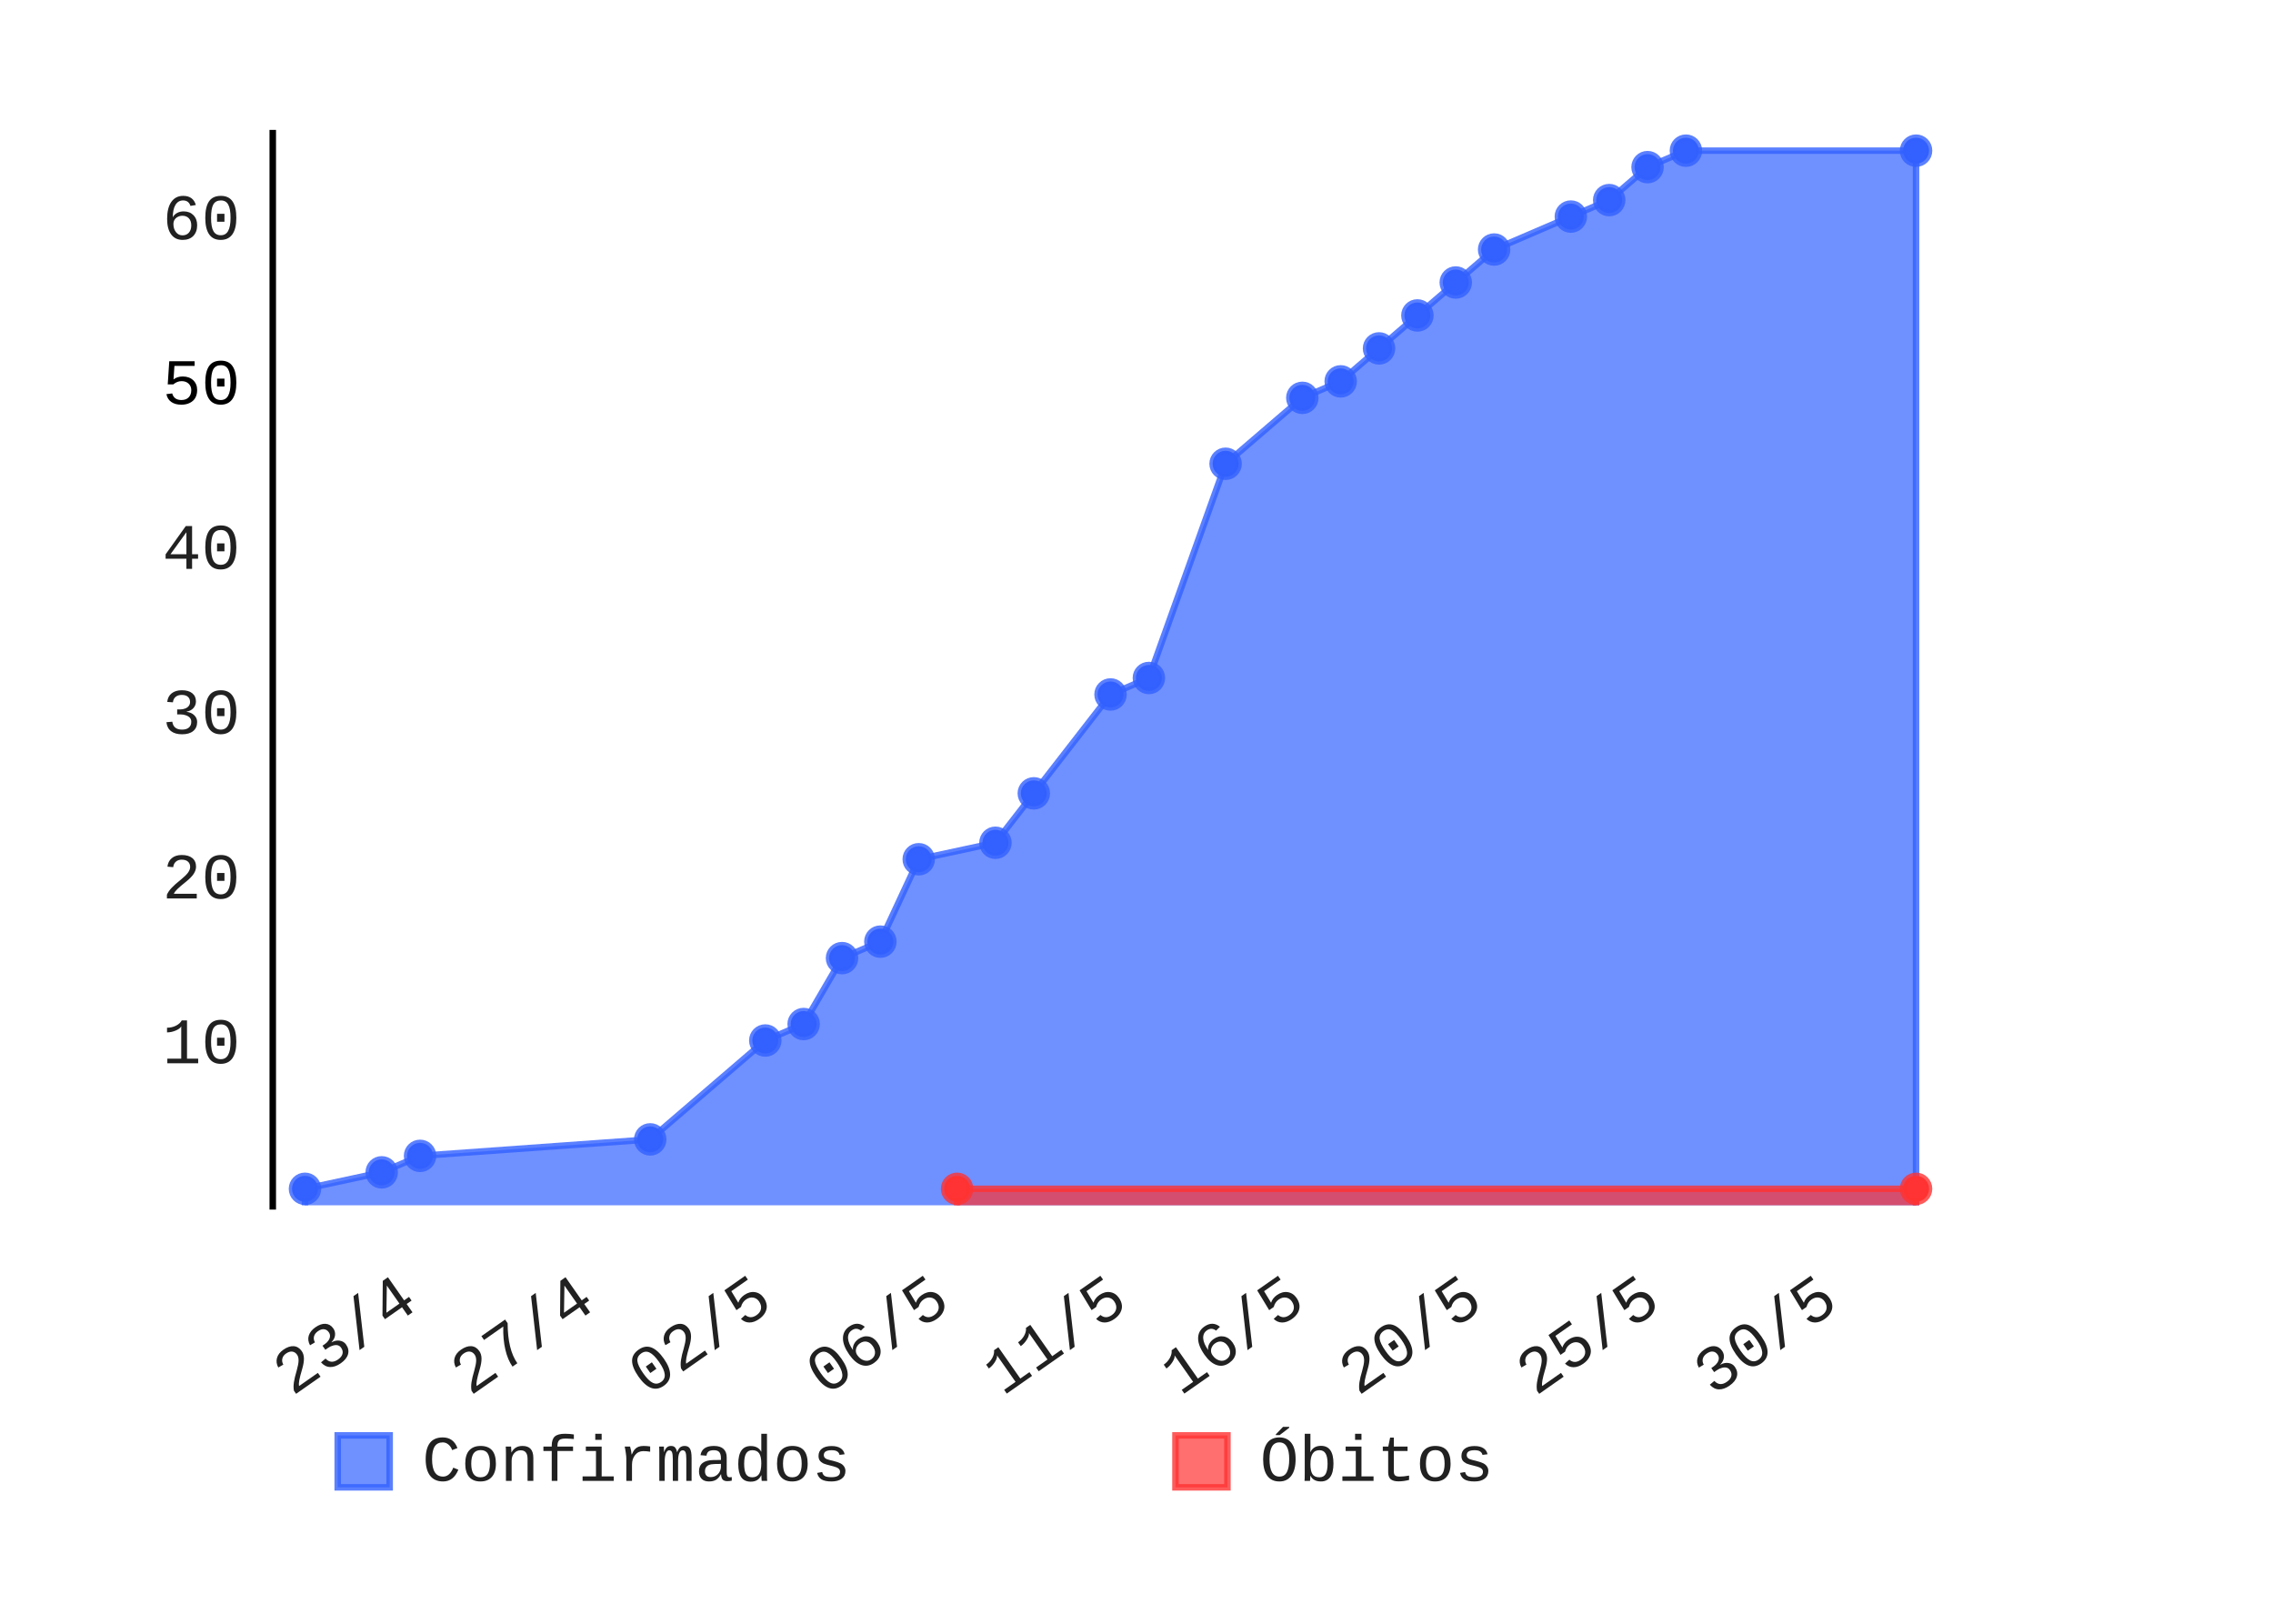
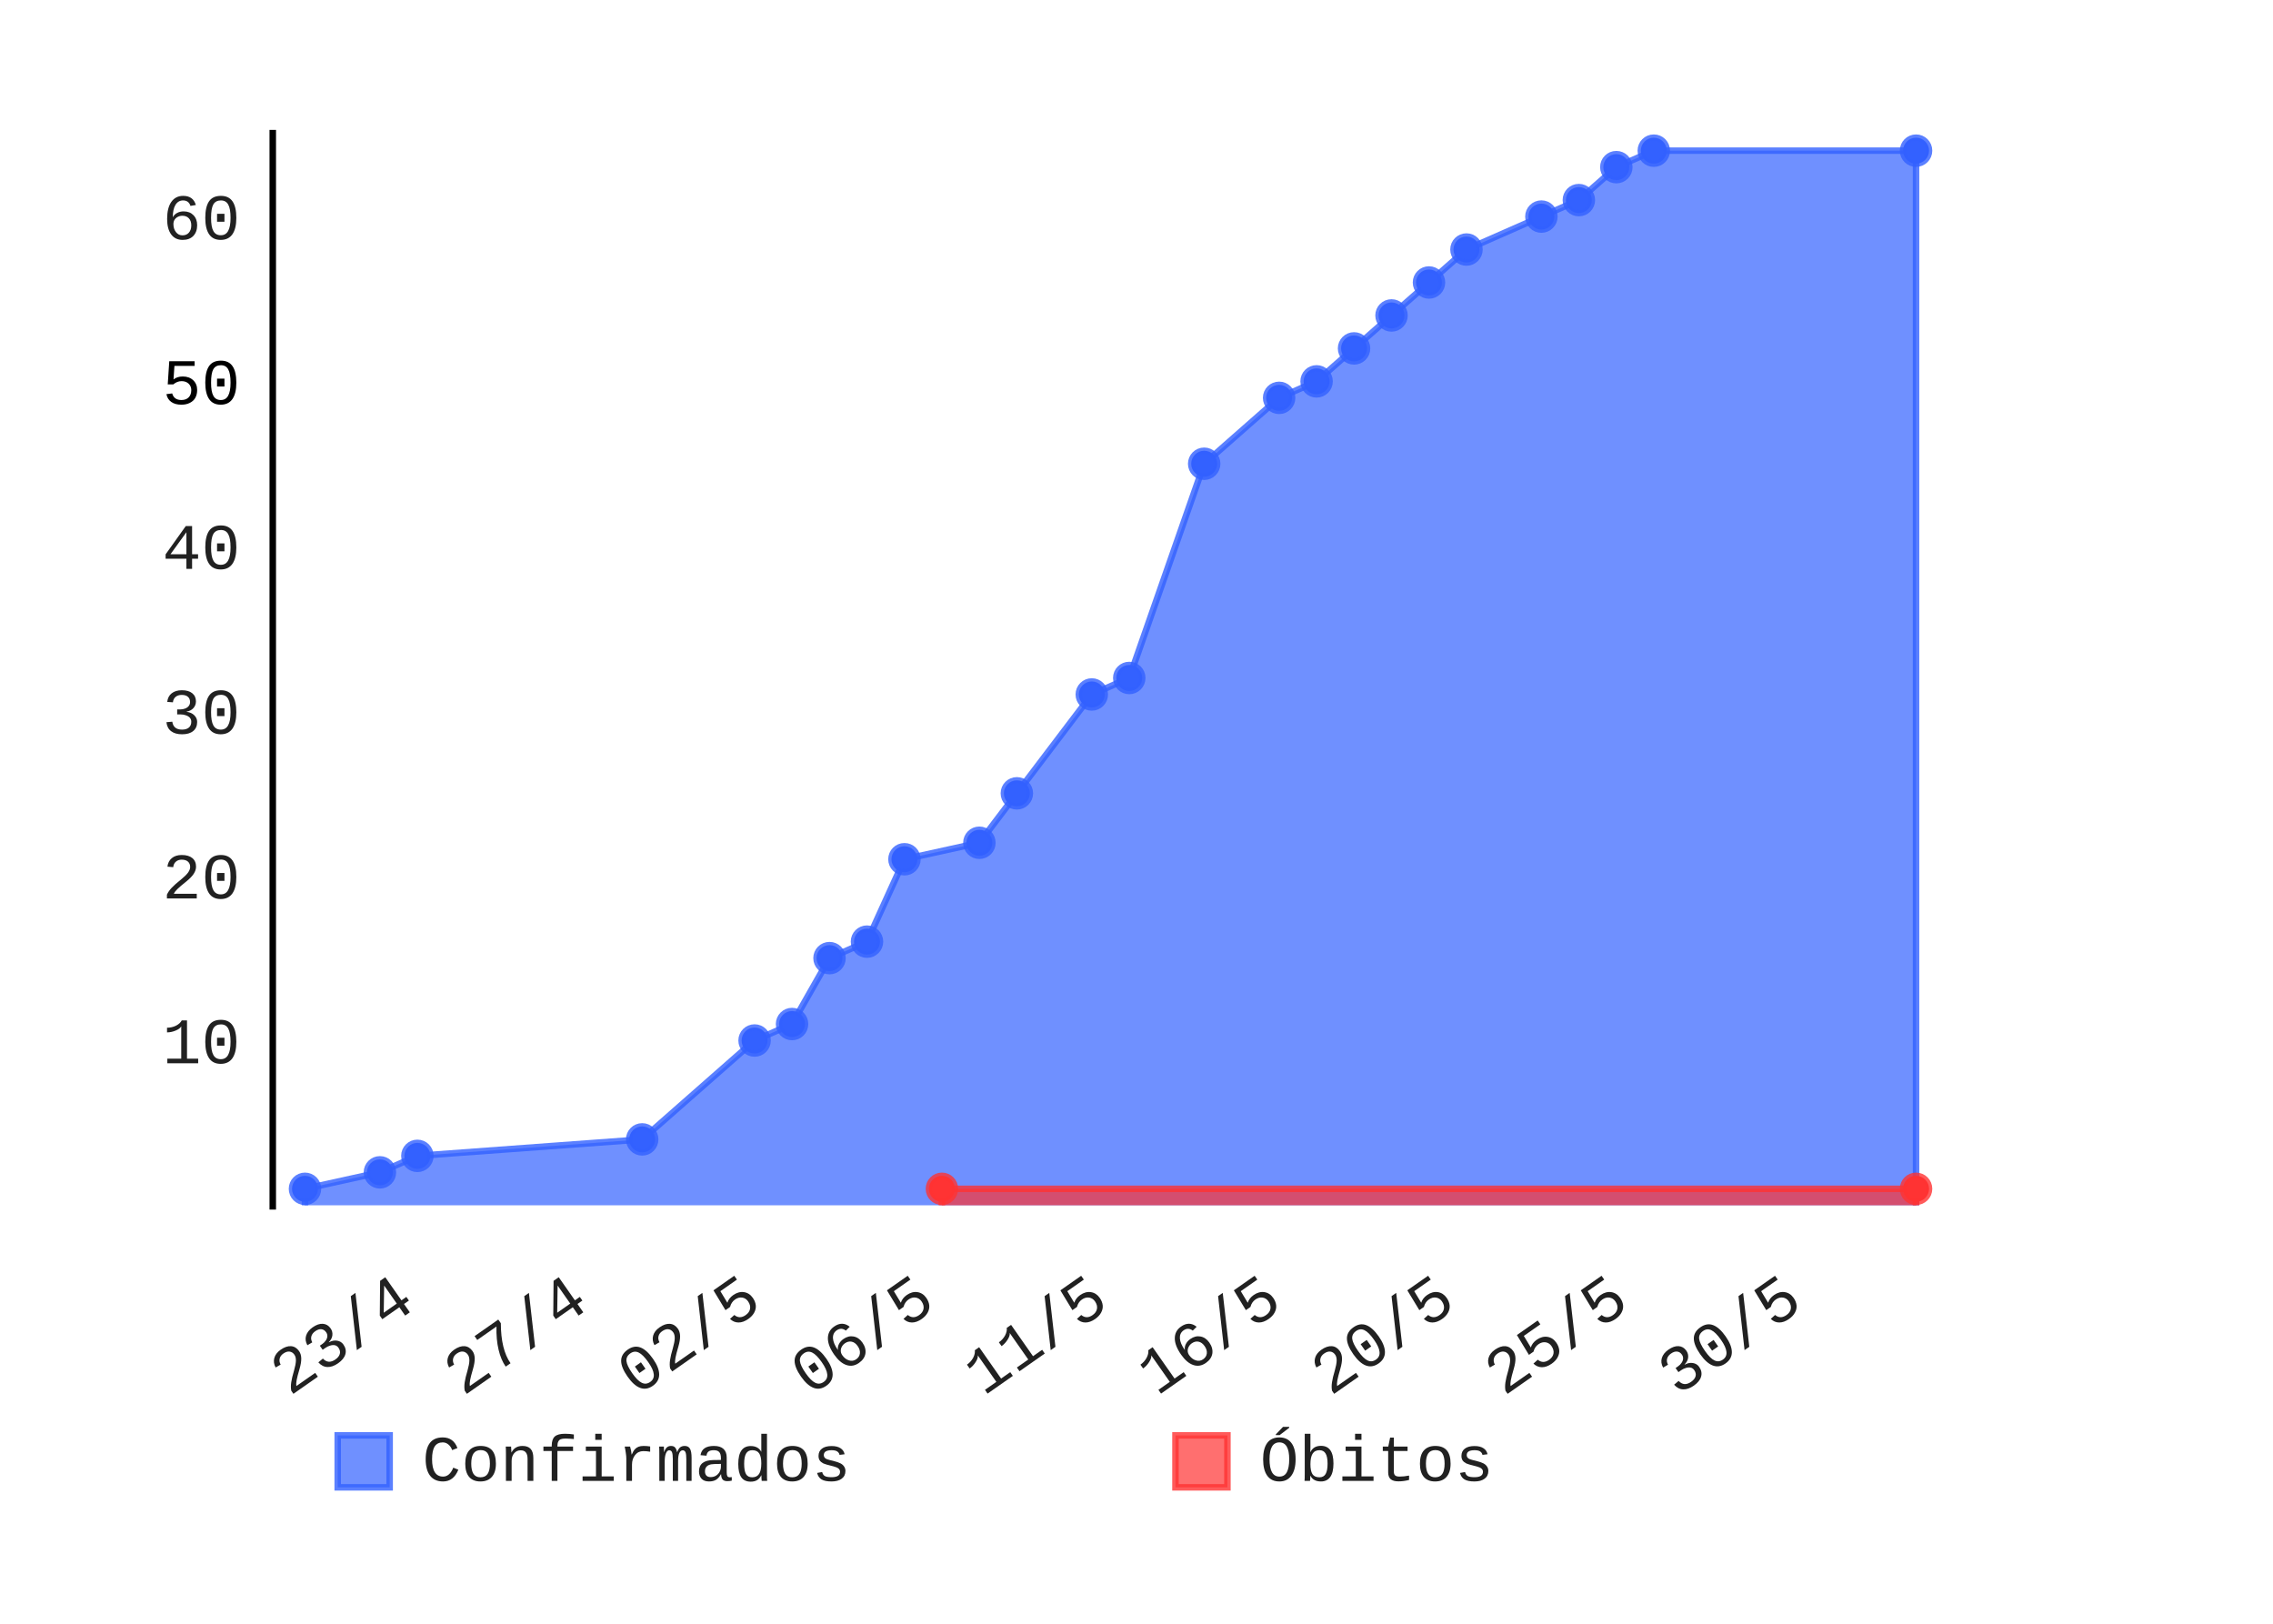
- <svg xmlns="http://www.w3.org/2000/svg" id="chart-1dc64b94-8f4b-48ae-b6f6-619340c0f468" class="pygal-chart" viewBox="0 0 350 250" width="350" height="250">
+ <svg xmlns="http://www.w3.org/2000/svg" id="chart-042f81fc-2de7-400a-b9ee-72c42ebaf63d" class="pygal-chart" viewBox="0 0 350 250" width="350" height="250">
  <defs>
-     <style type="text/css">#chart-1dc64b94-8f4b-48ae-b6f6-619340c0f468{-webkit-user-select:none;-webkit-font-smoothing:antialiased;font-family:Consolas,"Liberation Mono",Menlo,Courier,monospace}#chart-1dc64b94-8f4b-48ae-b6f6-619340c0f468 .title{font-family:Consolas,"Liberation Mono",Menlo,Courier,monospace;font-size:8px}#chart-1dc64b94-8f4b-48ae-b6f6-619340c0f468 .legends .legend text{font-family:Consolas,"Liberation Mono",Menlo,Courier,monospace;font-size:10px}#chart-1dc64b94-8f4b-48ae-b6f6-619340c0f468 .axis text{font-family:Consolas,"Liberation Mono",Menlo,Courier,monospace;font-size:10px}#chart-1dc64b94-8f4b-48ae-b6f6-619340c0f468 .axis text.major{font-family:Consolas,"Liberation Mono",Menlo,Courier,monospace;font-size:10px}#chart-1dc64b94-8f4b-48ae-b6f6-619340c0f468 .text-overlay text.value{font-family:Consolas,"Liberation Mono",Menlo,Courier,monospace;font-size:16px}#chart-1dc64b94-8f4b-48ae-b6f6-619340c0f468 .text-overlay text.label{font-family:Consolas,"Liberation Mono",Menlo,Courier,monospace;font-size:10px}#chart-1dc64b94-8f4b-48ae-b6f6-619340c0f468 .tooltip{font-family:Consolas,"Liberation Mono",Menlo,Courier,monospace;font-size:12px}#chart-1dc64b94-8f4b-48ae-b6f6-619340c0f468 text.no_data{font-family:Consolas,"Liberation Mono",Menlo,Courier,monospace;font-size:64px}
- #chart-1dc64b94-8f4b-48ae-b6f6-619340c0f468{background-color:transparent}#chart-1dc64b94-8f4b-48ae-b6f6-619340c0f468 path,#chart-1dc64b94-8f4b-48ae-b6f6-619340c0f468 line,#chart-1dc64b94-8f4b-48ae-b6f6-619340c0f468 rect,#chart-1dc64b94-8f4b-48ae-b6f6-619340c0f468 circle{-webkit-transition:150ms;-moz-transition:150ms;transition:150ms}#chart-1dc64b94-8f4b-48ae-b6f6-619340c0f468 .graph &gt; .background{fill:transparent}#chart-1dc64b94-8f4b-48ae-b6f6-619340c0f468 .plot &gt; .background{fill:rgba(255,255,255,1)}#chart-1dc64b94-8f4b-48ae-b6f6-619340c0f468 .graph{fill:rgba(0,0,0,.87)}#chart-1dc64b94-8f4b-48ae-b6f6-619340c0f468 text.no_data{fill:rgba(0,0,0,1)}#chart-1dc64b94-8f4b-48ae-b6f6-619340c0f468 .title{fill:rgba(0,0,0,1)}#chart-1dc64b94-8f4b-48ae-b6f6-619340c0f468 .legends .legend text{fill:rgba(0,0,0,.87)}#chart-1dc64b94-8f4b-48ae-b6f6-619340c0f468 .legends .legend:hover text{fill:rgba(0,0,0,1)}#chart-1dc64b94-8f4b-48ae-b6f6-619340c0f468 .axis .line{stroke:rgba(0,0,0,1)}#chart-1dc64b94-8f4b-48ae-b6f6-619340c0f468 .axis .guide.line{stroke:rgba(0,0,0,.54)}#chart-1dc64b94-8f4b-48ae-b6f6-619340c0f468 .axis .major.line{stroke:rgba(0,0,0,.87)}#chart-1dc64b94-8f4b-48ae-b6f6-619340c0f468 .axis text.major{fill:rgba(0,0,0,1)}#chart-1dc64b94-8f4b-48ae-b6f6-619340c0f468 .axis.y .guides:hover .guide.line,#chart-1dc64b94-8f4b-48ae-b6f6-619340c0f468 .line-graph .axis.x .guides:hover .guide.line,#chart-1dc64b94-8f4b-48ae-b6f6-619340c0f468 .stackedline-graph .axis.x .guides:hover .guide.line,#chart-1dc64b94-8f4b-48ae-b6f6-619340c0f468 .xy-graph .axis.x .guides:hover .guide.line{stroke:rgba(0,0,0,1)}#chart-1dc64b94-8f4b-48ae-b6f6-619340c0f468 .axis .guides:hover text{fill:rgba(0,0,0,1)}#chart-1dc64b94-8f4b-48ae-b6f6-619340c0f468 .reactive{fill-opacity:.7;stroke-opacity:.8}#chart-1dc64b94-8f4b-48ae-b6f6-619340c0f468 .ci{stroke:rgba(0,0,0,.87)}#chart-1dc64b94-8f4b-48ae-b6f6-619340c0f468 .reactive.active,#chart-1dc64b94-8f4b-48ae-b6f6-619340c0f468 .active .reactive{fill-opacity:.8;stroke-opacity:.9;stroke-width:4}#chart-1dc64b94-8f4b-48ae-b6f6-619340c0f468 .ci .reactive.active{stroke-width:1.5}#chart-1dc64b94-8f4b-48ae-b6f6-619340c0f468 .series text{fill:rgba(0,0,0,1)}#chart-1dc64b94-8f4b-48ae-b6f6-619340c0f468 .tooltip rect{fill:rgba(255,255,255,1);stroke:rgba(0,0,0,1);-webkit-transition:opacity 150ms;-moz-transition:opacity 150ms;transition:opacity 150ms}#chart-1dc64b94-8f4b-48ae-b6f6-619340c0f468 .tooltip .label{fill:rgba(0,0,0,.87)}#chart-1dc64b94-8f4b-48ae-b6f6-619340c0f468 .tooltip .label{fill:rgba(0,0,0,.87)}#chart-1dc64b94-8f4b-48ae-b6f6-619340c0f468 .tooltip .legend{font-size:.8em;fill:rgba(0,0,0,.54)}#chart-1dc64b94-8f4b-48ae-b6f6-619340c0f468 .tooltip .x_label{font-size:.6em;fill:rgba(0,0,0,1)}#chart-1dc64b94-8f4b-48ae-b6f6-619340c0f468 .tooltip .xlink{font-size:.5em;text-decoration:underline}#chart-1dc64b94-8f4b-48ae-b6f6-619340c0f468 .tooltip .value{font-size:1.5em}#chart-1dc64b94-8f4b-48ae-b6f6-619340c0f468 .bound{font-size:.5em}#chart-1dc64b94-8f4b-48ae-b6f6-619340c0f468 .max-value{font-size:.75em;fill:rgba(0,0,0,.54)}#chart-1dc64b94-8f4b-48ae-b6f6-619340c0f468 .map-element{fill:rgba(255,255,255,1);stroke:rgba(0,0,0,.54) !important}#chart-1dc64b94-8f4b-48ae-b6f6-619340c0f468 .map-element .reactive{fill-opacity:inherit;stroke-opacity:inherit}#chart-1dc64b94-8f4b-48ae-b6f6-619340c0f468 .color-0,#chart-1dc64b94-8f4b-48ae-b6f6-619340c0f468 .color-0 a:visited{stroke:#3361FF;fill:#3361FF}#chart-1dc64b94-8f4b-48ae-b6f6-619340c0f468 .color-1,#chart-1dc64b94-8f4b-48ae-b6f6-619340c0f468 .color-1 a:visited{stroke:#FF3333;fill:#FF3333}#chart-1dc64b94-8f4b-48ae-b6f6-619340c0f468 .text-overlay .color-0 text{fill:black}#chart-1dc64b94-8f4b-48ae-b6f6-619340c0f468 .text-overlay .color-1 text{fill:black}
- #chart-1dc64b94-8f4b-48ae-b6f6-619340c0f468 text.no_data{text-anchor:middle}#chart-1dc64b94-8f4b-48ae-b6f6-619340c0f468 .guide.line{fill:none}#chart-1dc64b94-8f4b-48ae-b6f6-619340c0f468 .centered{text-anchor:middle}#chart-1dc64b94-8f4b-48ae-b6f6-619340c0f468 .title{text-anchor:middle}#chart-1dc64b94-8f4b-48ae-b6f6-619340c0f468 .legends .legend text{fill-opacity:1}#chart-1dc64b94-8f4b-48ae-b6f6-619340c0f468 .axis.x text{text-anchor:middle}#chart-1dc64b94-8f4b-48ae-b6f6-619340c0f468 .axis.x:not(.web) text[transform]{text-anchor:start}#chart-1dc64b94-8f4b-48ae-b6f6-619340c0f468 .axis.x:not(.web) text[transform].backwards{text-anchor:end}#chart-1dc64b94-8f4b-48ae-b6f6-619340c0f468 .axis.y text{text-anchor:end}#chart-1dc64b94-8f4b-48ae-b6f6-619340c0f468 .axis.y text[transform].backwards{text-anchor:start}#chart-1dc64b94-8f4b-48ae-b6f6-619340c0f468 .axis.y2 text{text-anchor:start}#chart-1dc64b94-8f4b-48ae-b6f6-619340c0f468 .axis.y2 text[transform].backwards{text-anchor:end}#chart-1dc64b94-8f4b-48ae-b6f6-619340c0f468 .axis .guide.line{stroke-dasharray:4,4}#chart-1dc64b94-8f4b-48ae-b6f6-619340c0f468 .axis .major.guide.line{stroke-dasharray:6,6}#chart-1dc64b94-8f4b-48ae-b6f6-619340c0f468 .horizontal .axis.y .guide.line,#chart-1dc64b94-8f4b-48ae-b6f6-619340c0f468 .horizontal .axis.y2 .guide.line,#chart-1dc64b94-8f4b-48ae-b6f6-619340c0f468 .vertical .axis.x .guide.line{opacity:0}#chart-1dc64b94-8f4b-48ae-b6f6-619340c0f468 .horizontal .axis.always_show .guide.line,#chart-1dc64b94-8f4b-48ae-b6f6-619340c0f468 .vertical .axis.always_show .guide.line{opacity:1 !important}#chart-1dc64b94-8f4b-48ae-b6f6-619340c0f468 .axis.y .guides:hover .guide.line,#chart-1dc64b94-8f4b-48ae-b6f6-619340c0f468 .axis.y2 .guides:hover .guide.line,#chart-1dc64b94-8f4b-48ae-b6f6-619340c0f468 .axis.x .guides:hover .guide.line{opacity:1}#chart-1dc64b94-8f4b-48ae-b6f6-619340c0f468 .axis .guides:hover text{opacity:1}#chart-1dc64b94-8f4b-48ae-b6f6-619340c0f468 .nofill{fill:none}#chart-1dc64b94-8f4b-48ae-b6f6-619340c0f468 .subtle-fill{fill-opacity:.2}#chart-1dc64b94-8f4b-48ae-b6f6-619340c0f468 .dot{stroke-width:1px;fill-opacity:1}#chart-1dc64b94-8f4b-48ae-b6f6-619340c0f468 .dot.active{stroke-width:5px}#chart-1dc64b94-8f4b-48ae-b6f6-619340c0f468 .dot.negative{fill:transparent}#chart-1dc64b94-8f4b-48ae-b6f6-619340c0f468 text,#chart-1dc64b94-8f4b-48ae-b6f6-619340c0f468 tspan{stroke:none !important}#chart-1dc64b94-8f4b-48ae-b6f6-619340c0f468 .series text.active{opacity:1}#chart-1dc64b94-8f4b-48ae-b6f6-619340c0f468 .tooltip rect{fill-opacity:.95;stroke-width:.5}#chart-1dc64b94-8f4b-48ae-b6f6-619340c0f468 .tooltip text{fill-opacity:1}#chart-1dc64b94-8f4b-48ae-b6f6-619340c0f468 .showable{visibility:hidden}#chart-1dc64b94-8f4b-48ae-b6f6-619340c0f468 .showable.shown{visibility:visible}#chart-1dc64b94-8f4b-48ae-b6f6-619340c0f468 .gauge-background{fill:rgba(229,229,229,1);stroke:none}#chart-1dc64b94-8f4b-48ae-b6f6-619340c0f468 .bg-lines{stroke:transparent;stroke-width:2px}</style>
+     <style type="text/css">#chart-042f81fc-2de7-400a-b9ee-72c42ebaf63d{-webkit-user-select:none;-webkit-font-smoothing:antialiased;font-family:Consolas,"Liberation Mono",Menlo,Courier,monospace}#chart-042f81fc-2de7-400a-b9ee-72c42ebaf63d .title{font-family:Consolas,"Liberation Mono",Menlo,Courier,monospace;font-size:8px}#chart-042f81fc-2de7-400a-b9ee-72c42ebaf63d .legends .legend text{font-family:Consolas,"Liberation Mono",Menlo,Courier,monospace;font-size:10px}#chart-042f81fc-2de7-400a-b9ee-72c42ebaf63d .axis text{font-family:Consolas,"Liberation Mono",Menlo,Courier,monospace;font-size:10px}#chart-042f81fc-2de7-400a-b9ee-72c42ebaf63d .axis text.major{font-family:Consolas,"Liberation Mono",Menlo,Courier,monospace;font-size:10px}#chart-042f81fc-2de7-400a-b9ee-72c42ebaf63d .text-overlay text.value{font-family:Consolas,"Liberation Mono",Menlo,Courier,monospace;font-size:16px}#chart-042f81fc-2de7-400a-b9ee-72c42ebaf63d .text-overlay text.label{font-family:Consolas,"Liberation Mono",Menlo,Courier,monospace;font-size:10px}#chart-042f81fc-2de7-400a-b9ee-72c42ebaf63d .tooltip{font-family:Consolas,"Liberation Mono",Menlo,Courier,monospace;font-size:12px}#chart-042f81fc-2de7-400a-b9ee-72c42ebaf63d text.no_data{font-family:Consolas,"Liberation Mono",Menlo,Courier,monospace;font-size:64px}
+ #chart-042f81fc-2de7-400a-b9ee-72c42ebaf63d{background-color:transparent}#chart-042f81fc-2de7-400a-b9ee-72c42ebaf63d path,#chart-042f81fc-2de7-400a-b9ee-72c42ebaf63d line,#chart-042f81fc-2de7-400a-b9ee-72c42ebaf63d rect,#chart-042f81fc-2de7-400a-b9ee-72c42ebaf63d circle{-webkit-transition:150ms;-moz-transition:150ms;transition:150ms}#chart-042f81fc-2de7-400a-b9ee-72c42ebaf63d .graph &gt; .background{fill:transparent}#chart-042f81fc-2de7-400a-b9ee-72c42ebaf63d .plot &gt; .background{fill:rgba(255,255,255,1)}#chart-042f81fc-2de7-400a-b9ee-72c42ebaf63d .graph{fill:rgba(0,0,0,.87)}#chart-042f81fc-2de7-400a-b9ee-72c42ebaf63d text.no_data{fill:rgba(0,0,0,1)}#chart-042f81fc-2de7-400a-b9ee-72c42ebaf63d .title{fill:rgba(0,0,0,1)}#chart-042f81fc-2de7-400a-b9ee-72c42ebaf63d .legends .legend text{fill:rgba(0,0,0,.87)}#chart-042f81fc-2de7-400a-b9ee-72c42ebaf63d .legends .legend:hover text{fill:rgba(0,0,0,1)}#chart-042f81fc-2de7-400a-b9ee-72c42ebaf63d .axis .line{stroke:rgba(0,0,0,1)}#chart-042f81fc-2de7-400a-b9ee-72c42ebaf63d .axis .guide.line{stroke:rgba(0,0,0,.54)}#chart-042f81fc-2de7-400a-b9ee-72c42ebaf63d .axis .major.line{stroke:rgba(0,0,0,.87)}#chart-042f81fc-2de7-400a-b9ee-72c42ebaf63d .axis text.major{fill:rgba(0,0,0,1)}#chart-042f81fc-2de7-400a-b9ee-72c42ebaf63d .axis.y .guides:hover .guide.line,#chart-042f81fc-2de7-400a-b9ee-72c42ebaf63d .line-graph .axis.x .guides:hover .guide.line,#chart-042f81fc-2de7-400a-b9ee-72c42ebaf63d .stackedline-graph .axis.x .guides:hover .guide.line,#chart-042f81fc-2de7-400a-b9ee-72c42ebaf63d .xy-graph .axis.x .guides:hover .guide.line{stroke:rgba(0,0,0,1)}#chart-042f81fc-2de7-400a-b9ee-72c42ebaf63d .axis .guides:hover text{fill:rgba(0,0,0,1)}#chart-042f81fc-2de7-400a-b9ee-72c42ebaf63d .reactive{fill-opacity:.7;stroke-opacity:.8}#chart-042f81fc-2de7-400a-b9ee-72c42ebaf63d .ci{stroke:rgba(0,0,0,.87)}#chart-042f81fc-2de7-400a-b9ee-72c42ebaf63d .reactive.active,#chart-042f81fc-2de7-400a-b9ee-72c42ebaf63d .active .reactive{fill-opacity:.8;stroke-opacity:.9;stroke-width:4}#chart-042f81fc-2de7-400a-b9ee-72c42ebaf63d .ci .reactive.active{stroke-width:1.5}#chart-042f81fc-2de7-400a-b9ee-72c42ebaf63d .series text{fill:rgba(0,0,0,1)}#chart-042f81fc-2de7-400a-b9ee-72c42ebaf63d .tooltip rect{fill:rgba(255,255,255,1);stroke:rgba(0,0,0,1);-webkit-transition:opacity 150ms;-moz-transition:opacity 150ms;transition:opacity 150ms}#chart-042f81fc-2de7-400a-b9ee-72c42ebaf63d .tooltip .label{fill:rgba(0,0,0,.87)}#chart-042f81fc-2de7-400a-b9ee-72c42ebaf63d .tooltip .label{fill:rgba(0,0,0,.87)}#chart-042f81fc-2de7-400a-b9ee-72c42ebaf63d .tooltip .legend{font-size:.8em;fill:rgba(0,0,0,.54)}#chart-042f81fc-2de7-400a-b9ee-72c42ebaf63d .tooltip .x_label{font-size:.6em;fill:rgba(0,0,0,1)}#chart-042f81fc-2de7-400a-b9ee-72c42ebaf63d .tooltip .xlink{font-size:.5em;text-decoration:underline}#chart-042f81fc-2de7-400a-b9ee-72c42ebaf63d .tooltip .value{font-size:1.5em}#chart-042f81fc-2de7-400a-b9ee-72c42ebaf63d .bound{font-size:.5em}#chart-042f81fc-2de7-400a-b9ee-72c42ebaf63d .max-value{font-size:.75em;fill:rgba(0,0,0,.54)}#chart-042f81fc-2de7-400a-b9ee-72c42ebaf63d .map-element{fill:rgba(255,255,255,1);stroke:rgba(0,0,0,.54) !important}#chart-042f81fc-2de7-400a-b9ee-72c42ebaf63d .map-element .reactive{fill-opacity:inherit;stroke-opacity:inherit}#chart-042f81fc-2de7-400a-b9ee-72c42ebaf63d .color-0,#chart-042f81fc-2de7-400a-b9ee-72c42ebaf63d .color-0 a:visited{stroke:#3361FF;fill:#3361FF}#chart-042f81fc-2de7-400a-b9ee-72c42ebaf63d .color-1,#chart-042f81fc-2de7-400a-b9ee-72c42ebaf63d .color-1 a:visited{stroke:#FF3333;fill:#FF3333}#chart-042f81fc-2de7-400a-b9ee-72c42ebaf63d .text-overlay .color-0 text{fill:black}#chart-042f81fc-2de7-400a-b9ee-72c42ebaf63d .text-overlay .color-1 text{fill:black}
+ #chart-042f81fc-2de7-400a-b9ee-72c42ebaf63d text.no_data{text-anchor:middle}#chart-042f81fc-2de7-400a-b9ee-72c42ebaf63d .guide.line{fill:none}#chart-042f81fc-2de7-400a-b9ee-72c42ebaf63d .centered{text-anchor:middle}#chart-042f81fc-2de7-400a-b9ee-72c42ebaf63d .title{text-anchor:middle}#chart-042f81fc-2de7-400a-b9ee-72c42ebaf63d .legends .legend text{fill-opacity:1}#chart-042f81fc-2de7-400a-b9ee-72c42ebaf63d .axis.x text{text-anchor:middle}#chart-042f81fc-2de7-400a-b9ee-72c42ebaf63d .axis.x:not(.web) text[transform]{text-anchor:start}#chart-042f81fc-2de7-400a-b9ee-72c42ebaf63d .axis.x:not(.web) text[transform].backwards{text-anchor:end}#chart-042f81fc-2de7-400a-b9ee-72c42ebaf63d .axis.y text{text-anchor:end}#chart-042f81fc-2de7-400a-b9ee-72c42ebaf63d .axis.y text[transform].backwards{text-anchor:start}#chart-042f81fc-2de7-400a-b9ee-72c42ebaf63d .axis.y2 text{text-anchor:start}#chart-042f81fc-2de7-400a-b9ee-72c42ebaf63d .axis.y2 text[transform].backwards{text-anchor:end}#chart-042f81fc-2de7-400a-b9ee-72c42ebaf63d .axis .guide.line{stroke-dasharray:4,4}#chart-042f81fc-2de7-400a-b9ee-72c42ebaf63d .axis .major.guide.line{stroke-dasharray:6,6}#chart-042f81fc-2de7-400a-b9ee-72c42ebaf63d .horizontal .axis.y .guide.line,#chart-042f81fc-2de7-400a-b9ee-72c42ebaf63d .horizontal .axis.y2 .guide.line,#chart-042f81fc-2de7-400a-b9ee-72c42ebaf63d .vertical .axis.x .guide.line{opacity:0}#chart-042f81fc-2de7-400a-b9ee-72c42ebaf63d .horizontal .axis.always_show .guide.line,#chart-042f81fc-2de7-400a-b9ee-72c42ebaf63d .vertical .axis.always_show .guide.line{opacity:1 !important}#chart-042f81fc-2de7-400a-b9ee-72c42ebaf63d .axis.y .guides:hover .guide.line,#chart-042f81fc-2de7-400a-b9ee-72c42ebaf63d .axis.y2 .guides:hover .guide.line,#chart-042f81fc-2de7-400a-b9ee-72c42ebaf63d .axis.x .guides:hover .guide.line{opacity:1}#chart-042f81fc-2de7-400a-b9ee-72c42ebaf63d .axis .guides:hover text{opacity:1}#chart-042f81fc-2de7-400a-b9ee-72c42ebaf63d .nofill{fill:none}#chart-042f81fc-2de7-400a-b9ee-72c42ebaf63d .subtle-fill{fill-opacity:.2}#chart-042f81fc-2de7-400a-b9ee-72c42ebaf63d .dot{stroke-width:1px;fill-opacity:1}#chart-042f81fc-2de7-400a-b9ee-72c42ebaf63d .dot.active{stroke-width:5px}#chart-042f81fc-2de7-400a-b9ee-72c42ebaf63d .dot.negative{fill:transparent}#chart-042f81fc-2de7-400a-b9ee-72c42ebaf63d text,#chart-042f81fc-2de7-400a-b9ee-72c42ebaf63d tspan{stroke:none !important}#chart-042f81fc-2de7-400a-b9ee-72c42ebaf63d .series text.active{opacity:1}#chart-042f81fc-2de7-400a-b9ee-72c42ebaf63d .tooltip rect{fill-opacity:.95;stroke-width:.5}#chart-042f81fc-2de7-400a-b9ee-72c42ebaf63d .tooltip text{fill-opacity:1}#chart-042f81fc-2de7-400a-b9ee-72c42ebaf63d .showable{visibility:hidden}#chart-042f81fc-2de7-400a-b9ee-72c42ebaf63d .showable.shown{visibility:visible}#chart-042f81fc-2de7-400a-b9ee-72c42ebaf63d .gauge-background{fill:rgba(229,229,229,1);stroke:none}#chart-042f81fc-2de7-400a-b9ee-72c42ebaf63d .bg-lines{stroke:transparent;stroke-width:2px}</style>
  </defs>
  <g class="graph datetimeline-graph vertical">
    <rect x="0" y="0" width="350" height="250" class="background" />
    <g transform="translate(42, 20)" class="plot">
      <rect x="0" y="0" width="258.0" height="166.234" class="background" />
      <g class="axis y">
        <g class="guides">
          <text x="-5" y="143.703" class="">10</text>
        </g>
        <g class="guides">
          <text x="-5" y="118.331" class="">20</text>
        </g>
        <g class="guides">
          <text x="-5" y="92.96" class="">30</text>
        </g>
        <g class="guides">
          <text x="-5" y="67.588" class="">40</text>
        </g>
        <g class="guides">
          <text x="-5" y="42.217" class="major">50</text>
        </g>
        <g class="guides">
          <text x="-5" y="16.845" class="">60</text>
        </g>
      </g>
      <g class="axis x">
        <path d="M0 0 v166.234" class="line" />
        <g class="guides">
-           <path d="M22.681 0 v166.234" class="guide line" />
-           <text x="22.681" y="181.234" class="backwards" transform="rotate(325 22.68132 181.2342)">23/4</text>
+           <path d="M22.269 0 v166.234" class="guide line" />
+           <text x="22.269" y="181.234" class="backwards" transform="rotate(325 22.26923 181.2342)">23/4</text>
        </g>
        <g class="guides">
-           <path d="M50.027 0 v166.234" class="guide line" />
-           <text x="50.027" y="181.234" class="backwards" transform="rotate(325 50.02666 181.2342)">27/4</text>
+           <path d="M48.979 0 v166.234" class="guide line" />
+           <text x="48.979" y="181.234" class="backwards" transform="rotate(325 48.97863 181.2342)">27/4</text>
        </g>
        <g class="guides">
-           <path d="M77.372 0 v166.234" class="guide line" />
-           <text x="77.372" y="181.234" class="backwards" transform="rotate(325 77.372 181.2342)">02/5</text>
+           <path d="M75.688 0 v166.234" class="guide line" />
+           <text x="75.688" y="181.234" class="backwards" transform="rotate(325 75.68803 181.2342)">02/5</text>
        </g>
        <g class="guides">
-           <path d="M104.717 0 v166.234" class="guide line" />
-           <text x="104.717" y="181.234" class="backwards" transform="rotate(325 104.7173 181.2342)">06/5</text>
+           <path d="M102.397 0 v166.234" class="guide line" />
+           <text x="102.397" y="181.234" class="backwards" transform="rotate(325 102.3974 181.2342)">06/5</text>
        </g>
        <g class="guides">
-           <path d="M132.063 0 v166.234" class="guide line" />
-           <text x="132.063" y="181.234" class="backwards" transform="rotate(325 132.0627 181.2342)">11/5</text>
+           <path d="M129.107 0 v166.234" class="guide line" />
+           <text x="129.107" y="181.234" class="backwards" transform="rotate(325 129.1068 181.2342)">11/5</text>
        </g>
        <g class="guides">
-           <path d="M159.408 0 v166.234" class="guide line" />
-           <text x="159.408" y="181.234" class="backwards" transform="rotate(325 159.408 181.2342)">16/5</text>
+           <path d="M155.816 0 v166.234" class="guide line" />
+           <text x="155.816" y="181.234" class="backwards" transform="rotate(325 155.8162 181.2342)">16/5</text>
        </g>
        <g class="guides">
-           <path d="M186.753 0 v166.234" class="guide line" />
-           <text x="186.753" y="181.234" class="backwards" transform="rotate(325 186.7534 181.2342)">20/5</text>
+           <path d="M182.526 0 v166.234" class="guide line" />
+           <text x="182.526" y="181.234" class="backwards" transform="rotate(325 182.5256 181.2342)">20/5</text>
        </g>
        <g class="guides">
-           <path d="M214.099 0 v166.234" class="guide line" />
-           <text x="214.099" y="181.234" class="backwards" transform="rotate(325 214.0987 181.2342)">25/5</text>
+           <path d="M209.235 0 v166.234" class="guide line" />
+           <text x="209.235" y="181.234" class="backwards" transform="rotate(325 209.235 181.2342)">25/5</text>
        </g>
        <g class="guides">
-           <path d="M241.444 0 v166.234" class="guide line" />
-           <text x="241.444" y="181.234" class="backwards" transform="rotate(325 241.444 181.2342)">30/5</text>
+           <path d="M235.944 0 v166.234" class="guide line" />
+           <text x="235.944" y="181.234" class="backwards" transform="rotate(325 235.9444 181.2342)">30/5</text>
        </g>
      </g>
      <g class="series serie-0 color-0">
-         <path d="M4.962 165.575 L4.962 163.037 16.775 160.5 22.681 157.963 58.121 155.426 75.841 140.203 81.747 137.666 87.654 127.517 93.56 124.98 99.467 112.294 111.28 109.757 117.187 102.146 129 86.923 134.907 84.386 146.72 51.403 158.533 41.254 164.44 38.717 170.346 33.643 176.253 28.568 182.159 23.494 188.066 18.42 199.879 13.345 205.786 10.808 211.692 5.734 217.599 3.197 253.038 3.197 253.038 165.575" class="line reactive" />
+         <path d="M4.962 165.575 L4.962 163.037 16.5 160.5 22.269 157.963 56.885 155.426 74.192 140.203 79.962 137.666 85.731 127.517 91.5 124.98 97.269 112.294 108.808 109.757 114.577 102.146 126.115 86.923 131.885 84.386 143.423 51.403 154.962 41.254 160.731 38.717 166.5 33.643 172.269 28.568 178.038 23.494 183.808 18.42 195.346 13.345 201.115 10.808 206.885 5.734 212.654 3.197 253.038 3.197 253.038 165.575" class="line reactive" />
      </g>
      <g class="series serie-1 color-1">
-         <path d="M105.374 165.575 L105.374 163.037 253.038 163.037 253.038 165.575" class="line reactive" />
+         <path d="M103.038 165.575 L103.038 163.037 253.038 163.037 253.038 165.575" class="line reactive" />
      </g>
    </g>
    <g class="titles" />
    <g transform="translate(42, 20)" class="plot overlay">
      <g class="series serie-0 color-0">
        <g class="dots">
          <circle cx="4.962" cy="163.037" r="2" class="dot reactive tooltip-trigger" />
        </g>
        <g class="dots">
-           <circle cx="16.775" cy="160.5" r="2" class="dot reactive tooltip-trigger" />
+           <circle cx="16.5" cy="160.5" r="2" class="dot reactive tooltip-trigger" />
        </g>
        <g class="dots">
-           <circle cx="22.681" cy="157.963" r="2" class="dot reactive tooltip-trigger" />
+           <circle cx="22.269" cy="157.963" r="2" class="dot reactive tooltip-trigger" />
        </g>
        <g class="dots">
-           <circle cx="58.121" cy="155.426" r="2" class="dot reactive tooltip-trigger" />
+           <circle cx="56.885" cy="155.426" r="2" class="dot reactive tooltip-trigger" />
        </g>
        <g class="dots">
-           <circle cx="75.841" cy="140.203" r="2" class="dot reactive tooltip-trigger" />
+           <circle cx="74.192" cy="140.203" r="2" class="dot reactive tooltip-trigger" />
        </g>
        <g class="dots">
-           <circle cx="81.747" cy="137.666" r="2" class="dot reactive tooltip-trigger" />
+           <circle cx="79.962" cy="137.666" r="2" class="dot reactive tooltip-trigger" />
        </g>
        <g class="dots">
-           <circle cx="87.654" cy="127.517" r="2" class="dot reactive tooltip-trigger" />
+           <circle cx="85.731" cy="127.517" r="2" class="dot reactive tooltip-trigger" />
        </g>
        <g class="dots">
-           <circle cx="93.56" cy="124.98" r="2" class="dot reactive tooltip-trigger" />
+           <circle cx="91.5" cy="124.98" r="2" class="dot reactive tooltip-trigger" />
        </g>
        <g class="dots">
-           <circle cx="99.467" cy="112.294" r="2" class="dot reactive tooltip-trigger" />
+           <circle cx="97.269" cy="112.294" r="2" class="dot reactive tooltip-trigger" />
        </g>
        <g class="dots">
-           <circle cx="111.28" cy="109.757" r="2" class="dot reactive tooltip-trigger" />
+           <circle cx="108.808" cy="109.757" r="2" class="dot reactive tooltip-trigger" />
        </g>
        <g class="dots">
-           <circle cx="117.187" cy="102.146" r="2" class="dot reactive tooltip-trigger" />
+           <circle cx="114.577" cy="102.146" r="2" class="dot reactive tooltip-trigger" />
        </g>
        <g class="dots">
-           <circle cx="129.0" cy="86.923" r="2" class="dot reactive tooltip-trigger" />
+           <circle cx="126.115" cy="86.923" r="2" class="dot reactive tooltip-trigger" />
        </g>
        <g class="dots">
-           <circle cx="134.907" cy="84.386" r="2" class="dot reactive tooltip-trigger" />
+           <circle cx="131.885" cy="84.386" r="2" class="dot reactive tooltip-trigger" />
        </g>
        <g class="dots">
-           <circle cx="146.72" cy="51.403" r="2" class="dot reactive tooltip-trigger" />
+           <circle cx="143.423" cy="51.403" r="2" class="dot reactive tooltip-trigger" />
        </g>
        <g class="dots">
-           <circle cx="158.533" cy="41.254" r="2" class="dot reactive tooltip-trigger" />
+           <circle cx="154.962" cy="41.254" r="2" class="dot reactive tooltip-trigger" />
        </g>
        <g class="dots">
-           <circle cx="164.44" cy="38.717" r="2" class="dot reactive tooltip-trigger" />
+           <circle cx="160.731" cy="38.717" r="2" class="dot reactive tooltip-trigger" />
        </g>
        <g class="dots">
-           <circle cx="170.346" cy="33.643" r="2" class="dot reactive tooltip-trigger" />
+           <circle cx="166.5" cy="33.643" r="2" class="dot reactive tooltip-trigger" />
        </g>
        <g class="dots">
-           <circle cx="176.253" cy="28.568" r="2" class="dot reactive tooltip-trigger" />
+           <circle cx="172.269" cy="28.568" r="2" class="dot reactive tooltip-trigger" />
        </g>
        <g class="dots">
-           <circle cx="182.159" cy="23.494" r="2" class="dot reactive tooltip-trigger" />
+           <circle cx="178.038" cy="23.494" r="2" class="dot reactive tooltip-trigger" />
        </g>
        <g class="dots">
-           <circle cx="188.066" cy="18.42" r="2" class="dot reactive tooltip-trigger" />
+           <circle cx="183.808" cy="18.42" r="2" class="dot reactive tooltip-trigger" />
        </g>
        <g class="dots">
-           <circle cx="199.879" cy="13.345" r="2" class="dot reactive tooltip-trigger" />
+           <circle cx="195.346" cy="13.345" r="2" class="dot reactive tooltip-trigger" />
        </g>
        <g class="dots">
-           <circle cx="205.786" cy="10.808" r="2" class="dot reactive tooltip-trigger" />
+           <circle cx="201.115" cy="10.808" r="2" class="dot reactive tooltip-trigger" />
        </g>
        <g class="dots">
-           <circle cx="211.692" cy="5.734" r="2" class="dot reactive tooltip-trigger" />
+           <circle cx="206.885" cy="5.734" r="2" class="dot reactive tooltip-trigger" />
        </g>
        <g class="dots">
-           <circle cx="217.599" cy="3.197" r="2" class="dot reactive tooltip-trigger" />
+           <circle cx="212.654" cy="3.197" r="2" class="dot reactive tooltip-trigger" />
        </g>
        <g class="dots">
          <circle cx="253.038" cy="3.197" r="2" class="dot reactive tooltip-trigger" />
        </g>
      </g>
      <g class="series serie-1 color-1">
        <g class="dots">
-           <circle cx="105.374" cy="163.037" r="2" class="dot reactive tooltip-trigger" />
+           <circle cx="103.038" cy="163.037" r="2" class="dot reactive tooltip-trigger" />
        </g>
        <g class="dots">
          <circle cx="253.038" cy="163.037" r="2" class="dot reactive tooltip-trigger" />
        </g>
      </g>
    </g>
    <g transform="translate(42, 20)" class="plot text-overlay">
      <g class="series serie-0 color-0" />
      <g class="series serie-1 color-1" />
    </g>
    <g transform="translate(42, 20)" class="plot tooltip-overlay">
      <g transform="translate(0 0)" style="opacity: 0" class="tooltip">
        <rect rx="10" ry="10" width="0" height="0" class="tooltip-box" />
        <g class="text" />
      </g>
    </g>
    <g transform="translate(52, 220)" class="legends">
      <g id="activate-serie-0" class="legend reactive activate-serie">
        <rect x="0.0" y="1.0" width="8" height="8" class="color-0 reactive" />
        <text x="13.0" y="8.0">Confirmados</text>
      </g>
      <g id="activate-serie-1" class="legend reactive activate-serie">
        <rect x="129.0" y="1.0" width="8" height="8" class="color-1 reactive" />
        <text x="142.0" y="8.0">Óbitos</text>
      </g>
    </g>
  </g>
</svg>
